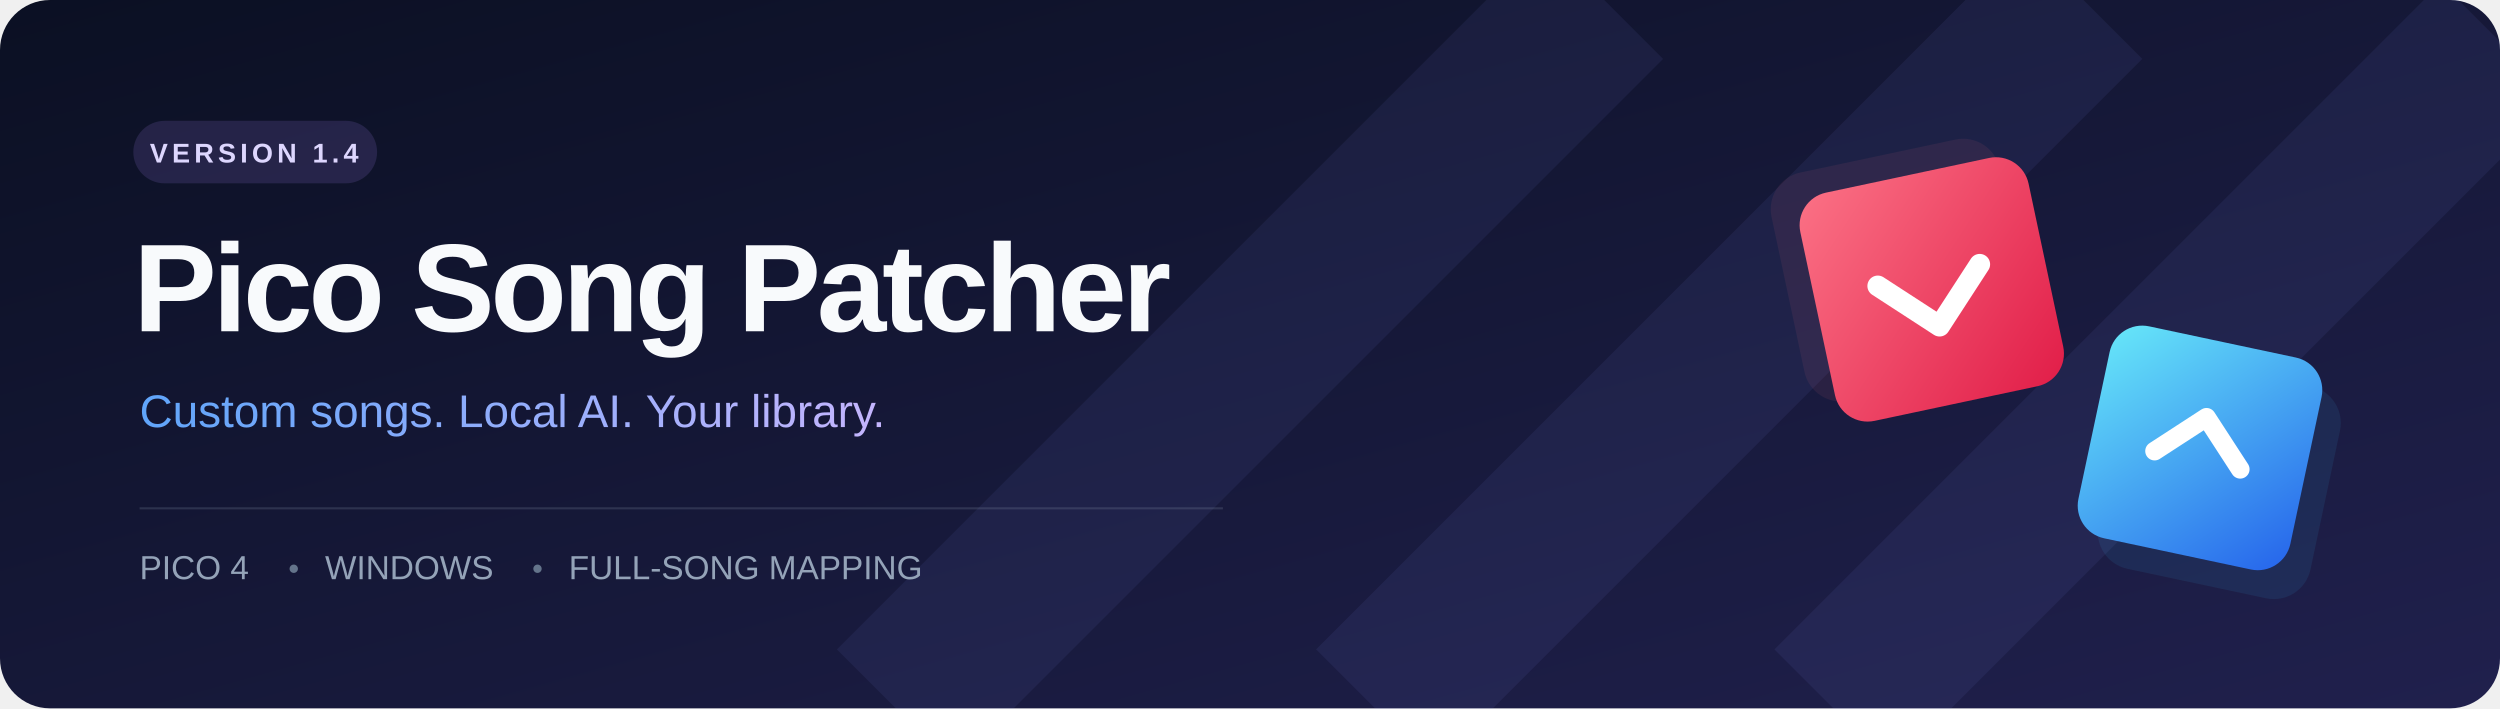
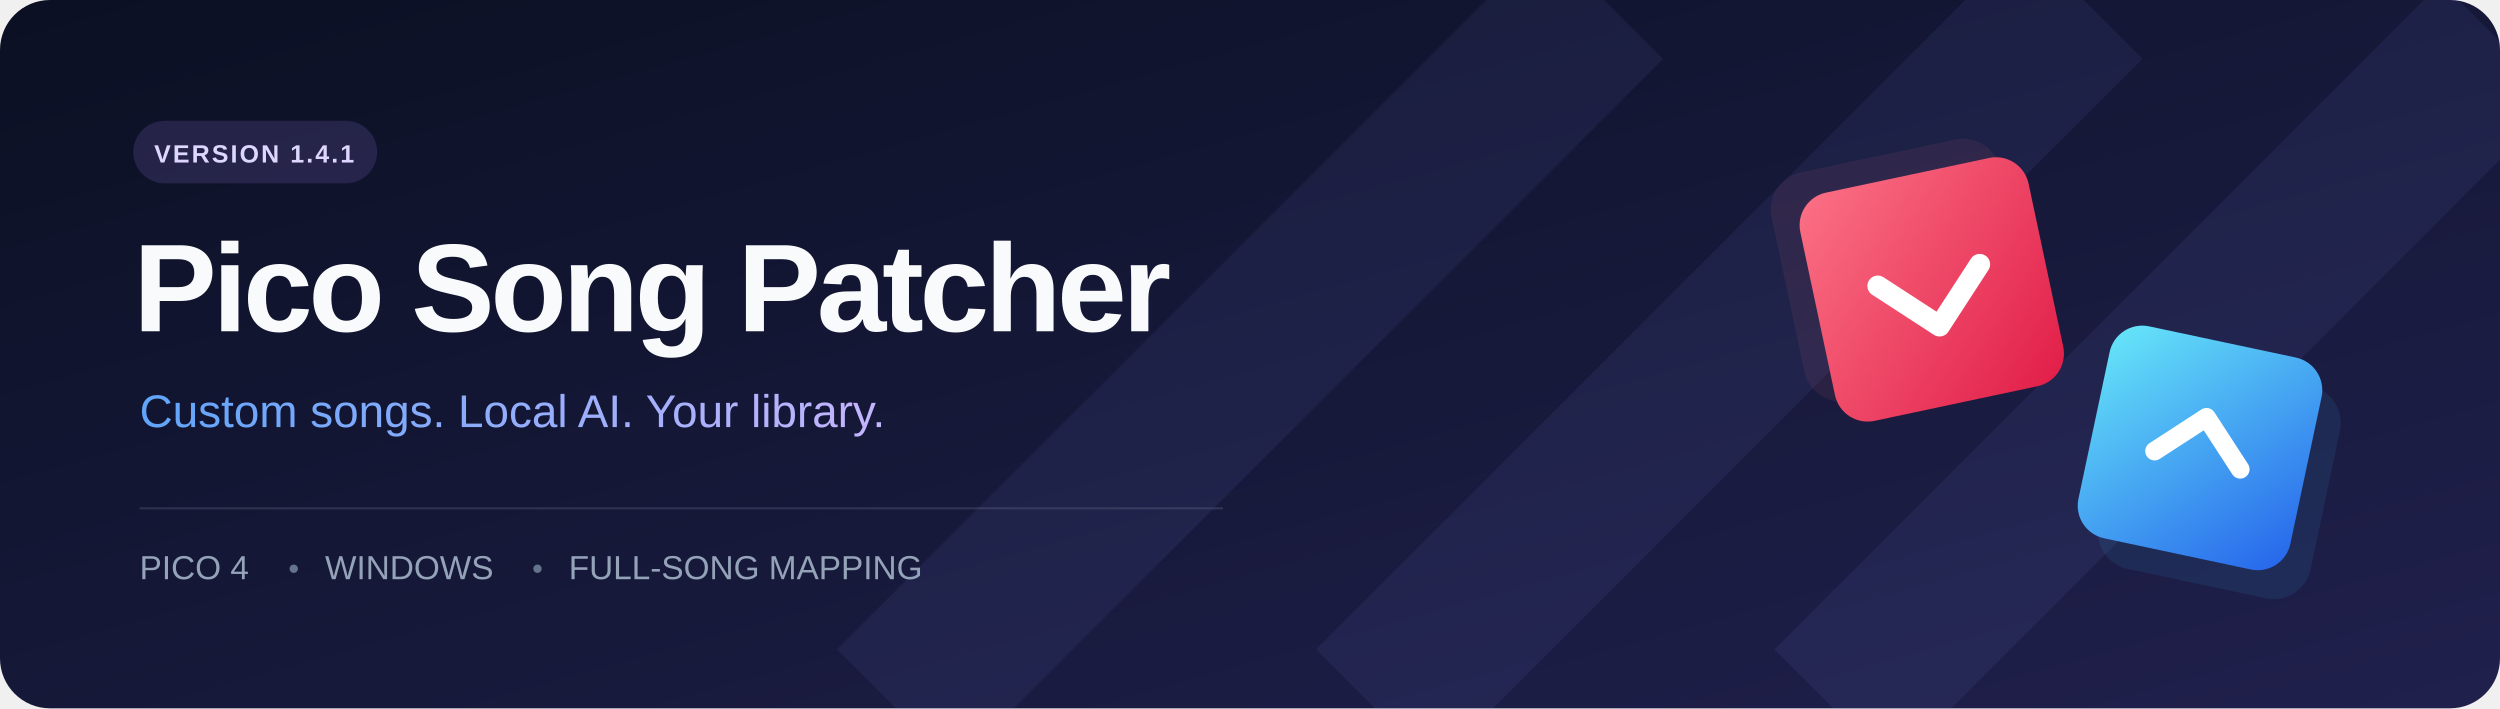
<svg xmlns="http://www.w3.org/2000/svg" width="1200" height="340" viewBox="0 0 1200 340" role="img" aria-labelledby="title desc">
  <defs>
    <linearGradient id="bg" x1="0" y1="0" x2="1" y2="1">
      <stop stop-color="#0b1023" />
      <stop offset="1" stop-color="#20204d" />
    </linearGradient>
    <linearGradient id="accent" x1="0" x2="1">
      <stop stop-color="#60a5fa" />
      <stop offset="1" stop-color="#c4b5fd" />
    </linearGradient>
    <linearGradient id="red" x1="0" y1="0" x2="1" y2="1">
      <stop stop-color="#fb7185" />
      <stop offset="1" stop-color="#e11d48" />
    </linearGradient>
    <linearGradient id="blue" x1="0" y1="0" x2="1" y2="1">
      <stop stop-color="#67e8f9" />
      <stop offset="1" stop-color="#2563eb" />
    </linearGradient>
  </defs>
  <rect width="1200" height="340" rx="24" fill="url(#bg)" />
  <path d="M770 0 430 340M1000 0 660 340M1200 20 880 340" stroke="#818cf8" stroke-opacity=".08" stroke-width="80" />
  <rect x="64" y="58" width="117" height="30" rx="15" fill="#a78bfa" fill-opacity=".15" />
-   <text x="122" y="78" fill="#ddd6fe" font-family="Segoe UI,Arial,sans-serif" font-size="13" font-weight="600" text-anchor="middle" letter-spacing="2">VERSION 1.4</text>
+   <text x="122" y="78" fill="#ddd6fe" font-family="Segoe UI,Arial,sans-serif" font-size="12" font-weight="600" text-anchor="middle" letter-spacing="1">VERSION 1.4.1</text>
  <text x="64" y="159" fill="#f8fafc" font-family="Segoe UI,Arial,sans-serif" font-size="60" font-weight="700" letter-spacing="-2">Pico Song Patcher</text>
  <text x="67" y="205" fill="url(#accent)" font-family="Segoe UI,Arial,sans-serif" font-size="22">Custom songs. Local AI. Your library.</text>
  <path d="M67 244h520" stroke="#94a3b8" stroke-opacity=".2" />
  <text x="67" y="278" fill="#94a3b8" font-family="Segoe UI,Arial,sans-serif" font-size="16">PICO 4</text>
  <circle cx="141" cy="273" r="2" fill="#64748b" />
  <text x="156" y="278" fill="#94a3b8" font-family="Segoe UI,Arial,sans-serif" font-size="16">WINDOWS</text>
  <circle cx="258" cy="273" r="2" fill="#64748b" />
  <text x="273" y="278" fill="#94a3b8" font-family="Segoe UI,Arial,sans-serif" font-size="16">FULL-SONG MAPPING</text>
  <g transform="translate(872 82) rotate(-12 60 60)">
    <rect width="112" height="112" rx="18" fill="#fb7185" fill-opacity=".08" transform="translate(-12 -12)" />
    <rect width="112" height="112" rx="16" fill="url(#red)" />
    <path d="m31 49 25 25 25-25" fill="none" stroke="white" stroke-width="10" stroke-linecap="round" stroke-linejoin="round" />
  </g>
  <g transform="translate(1004 163) rotate(12 52 52)">
    <rect width="104" height="104" rx="18" fill="#38bdf8" fill-opacity=".09" transform="translate(12 12)" />
    <rect width="104" height="104" rx="16" fill="url(#blue)" />
    <path d="m31 58 21-21 21 21" fill="none" stroke="white" stroke-width="9" stroke-linecap="round" stroke-linejoin="round" />
  </g>
</svg>
